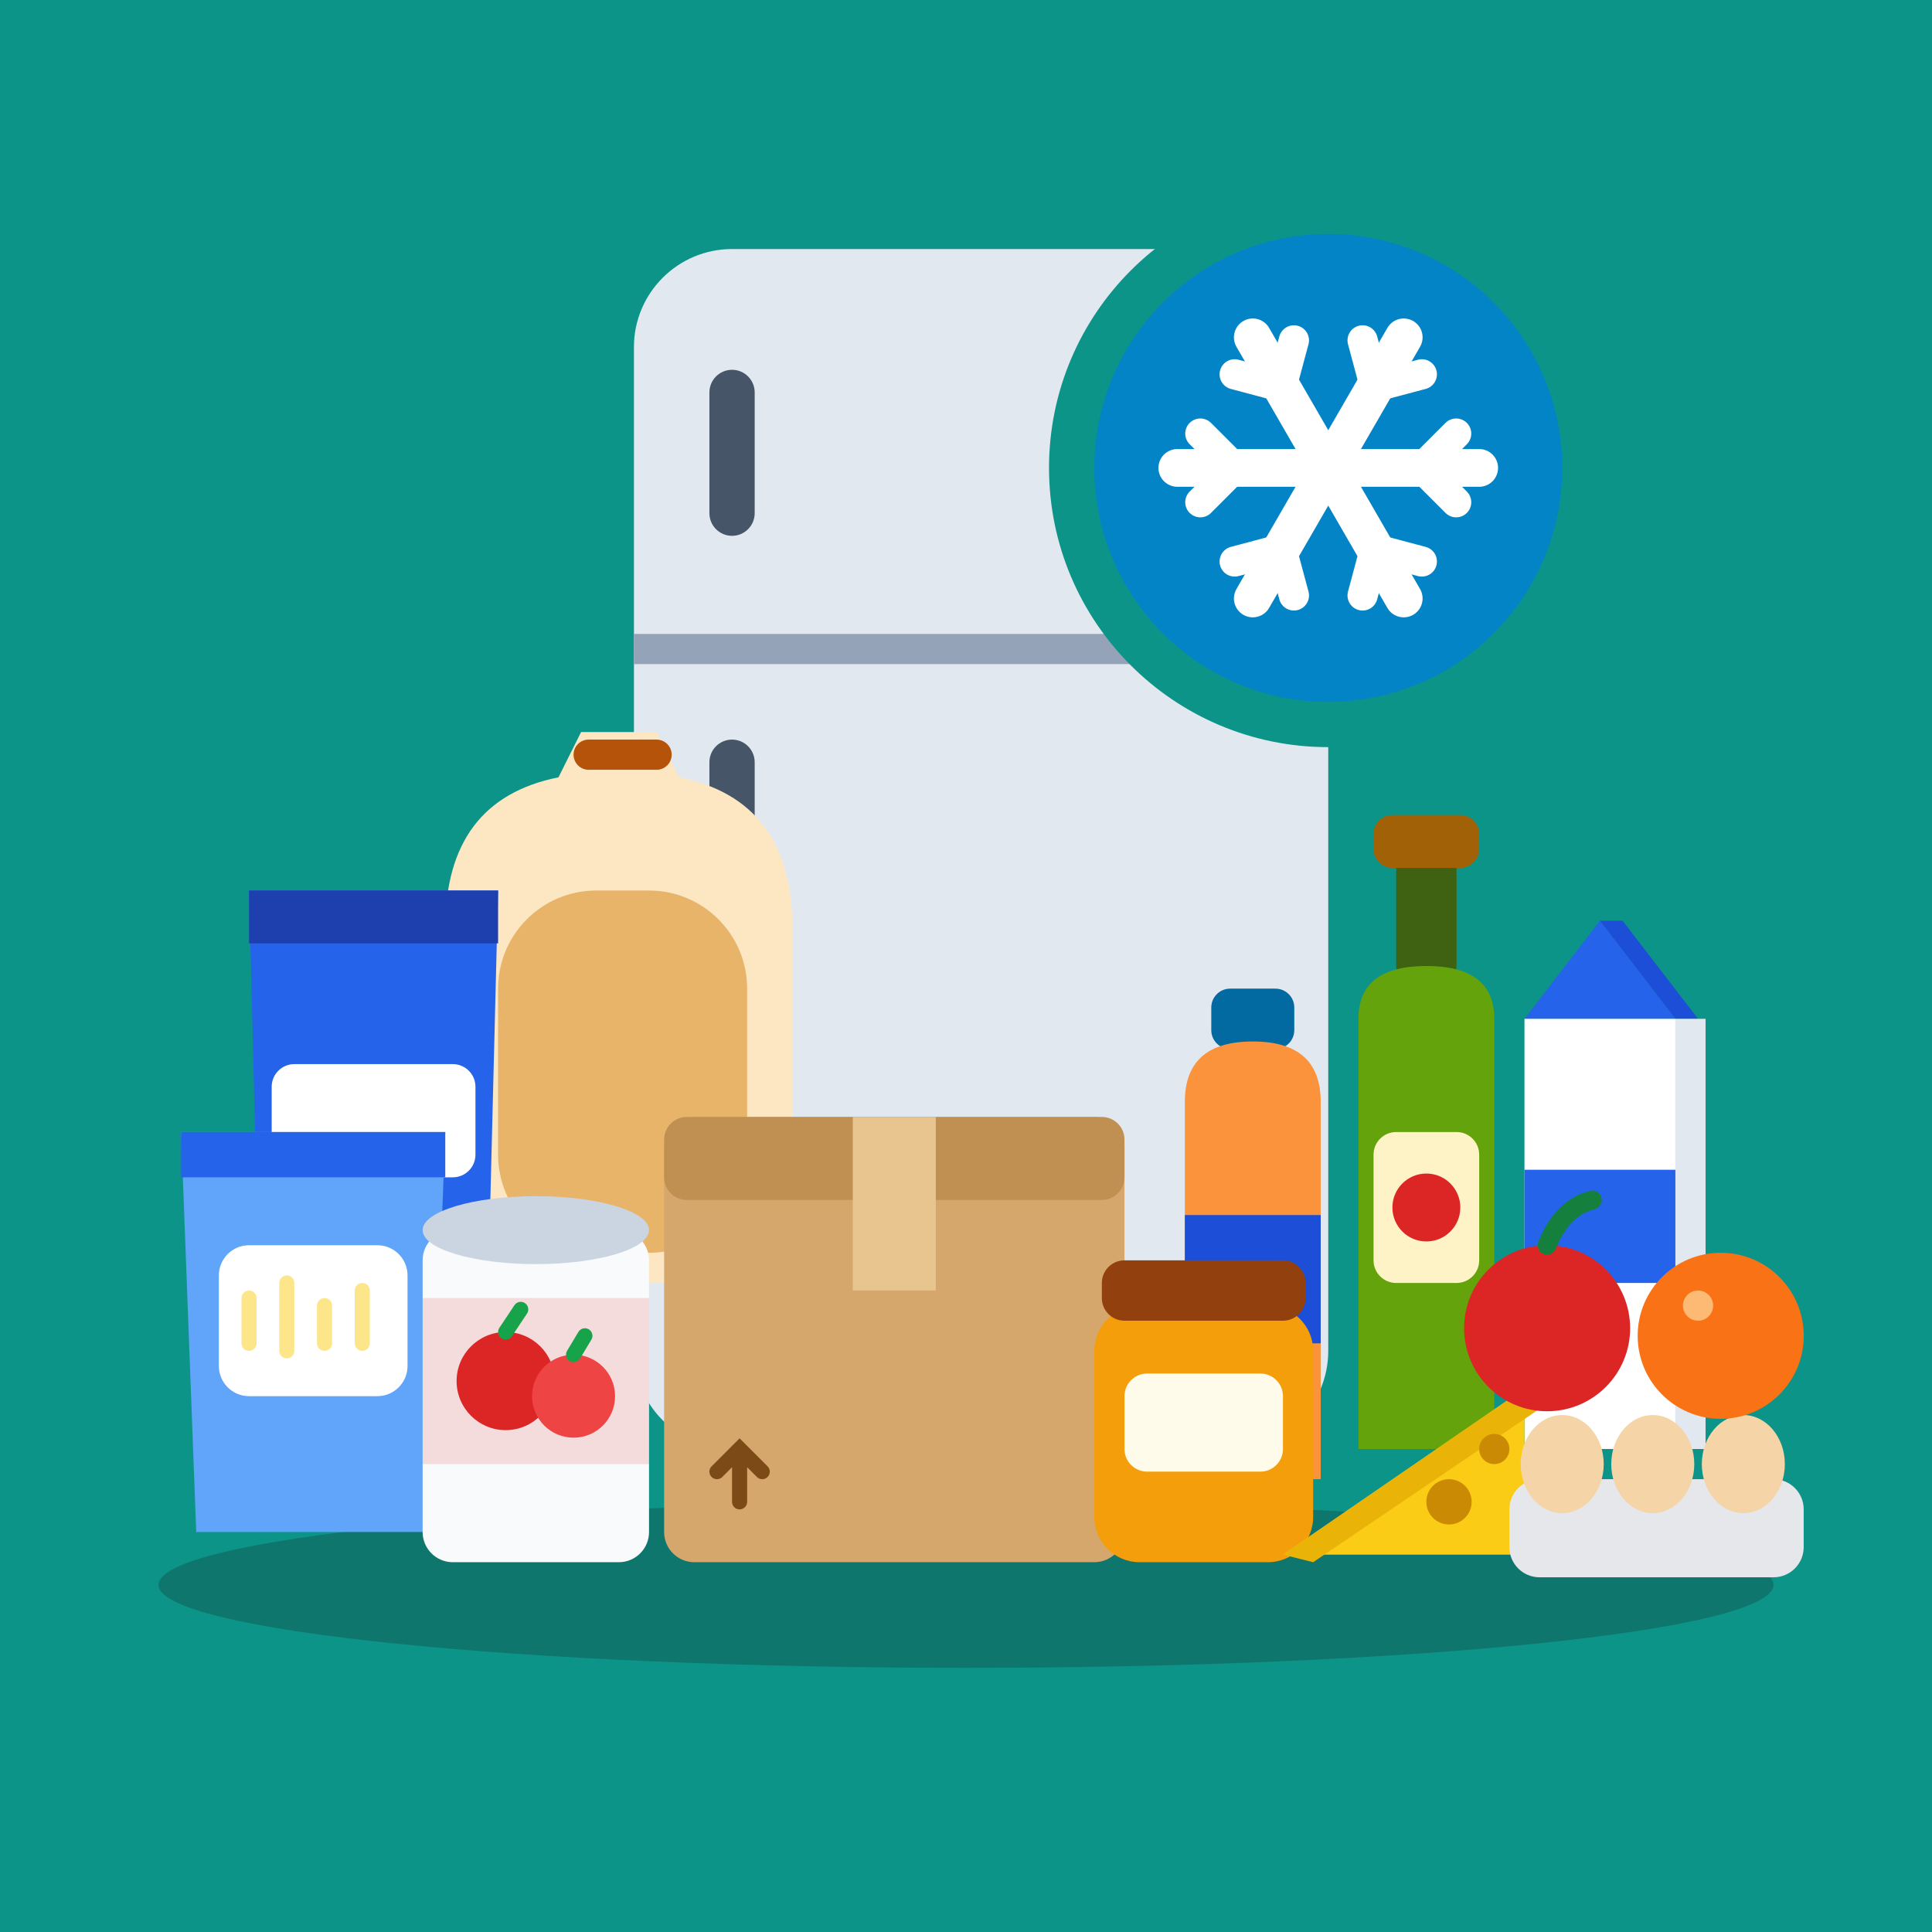
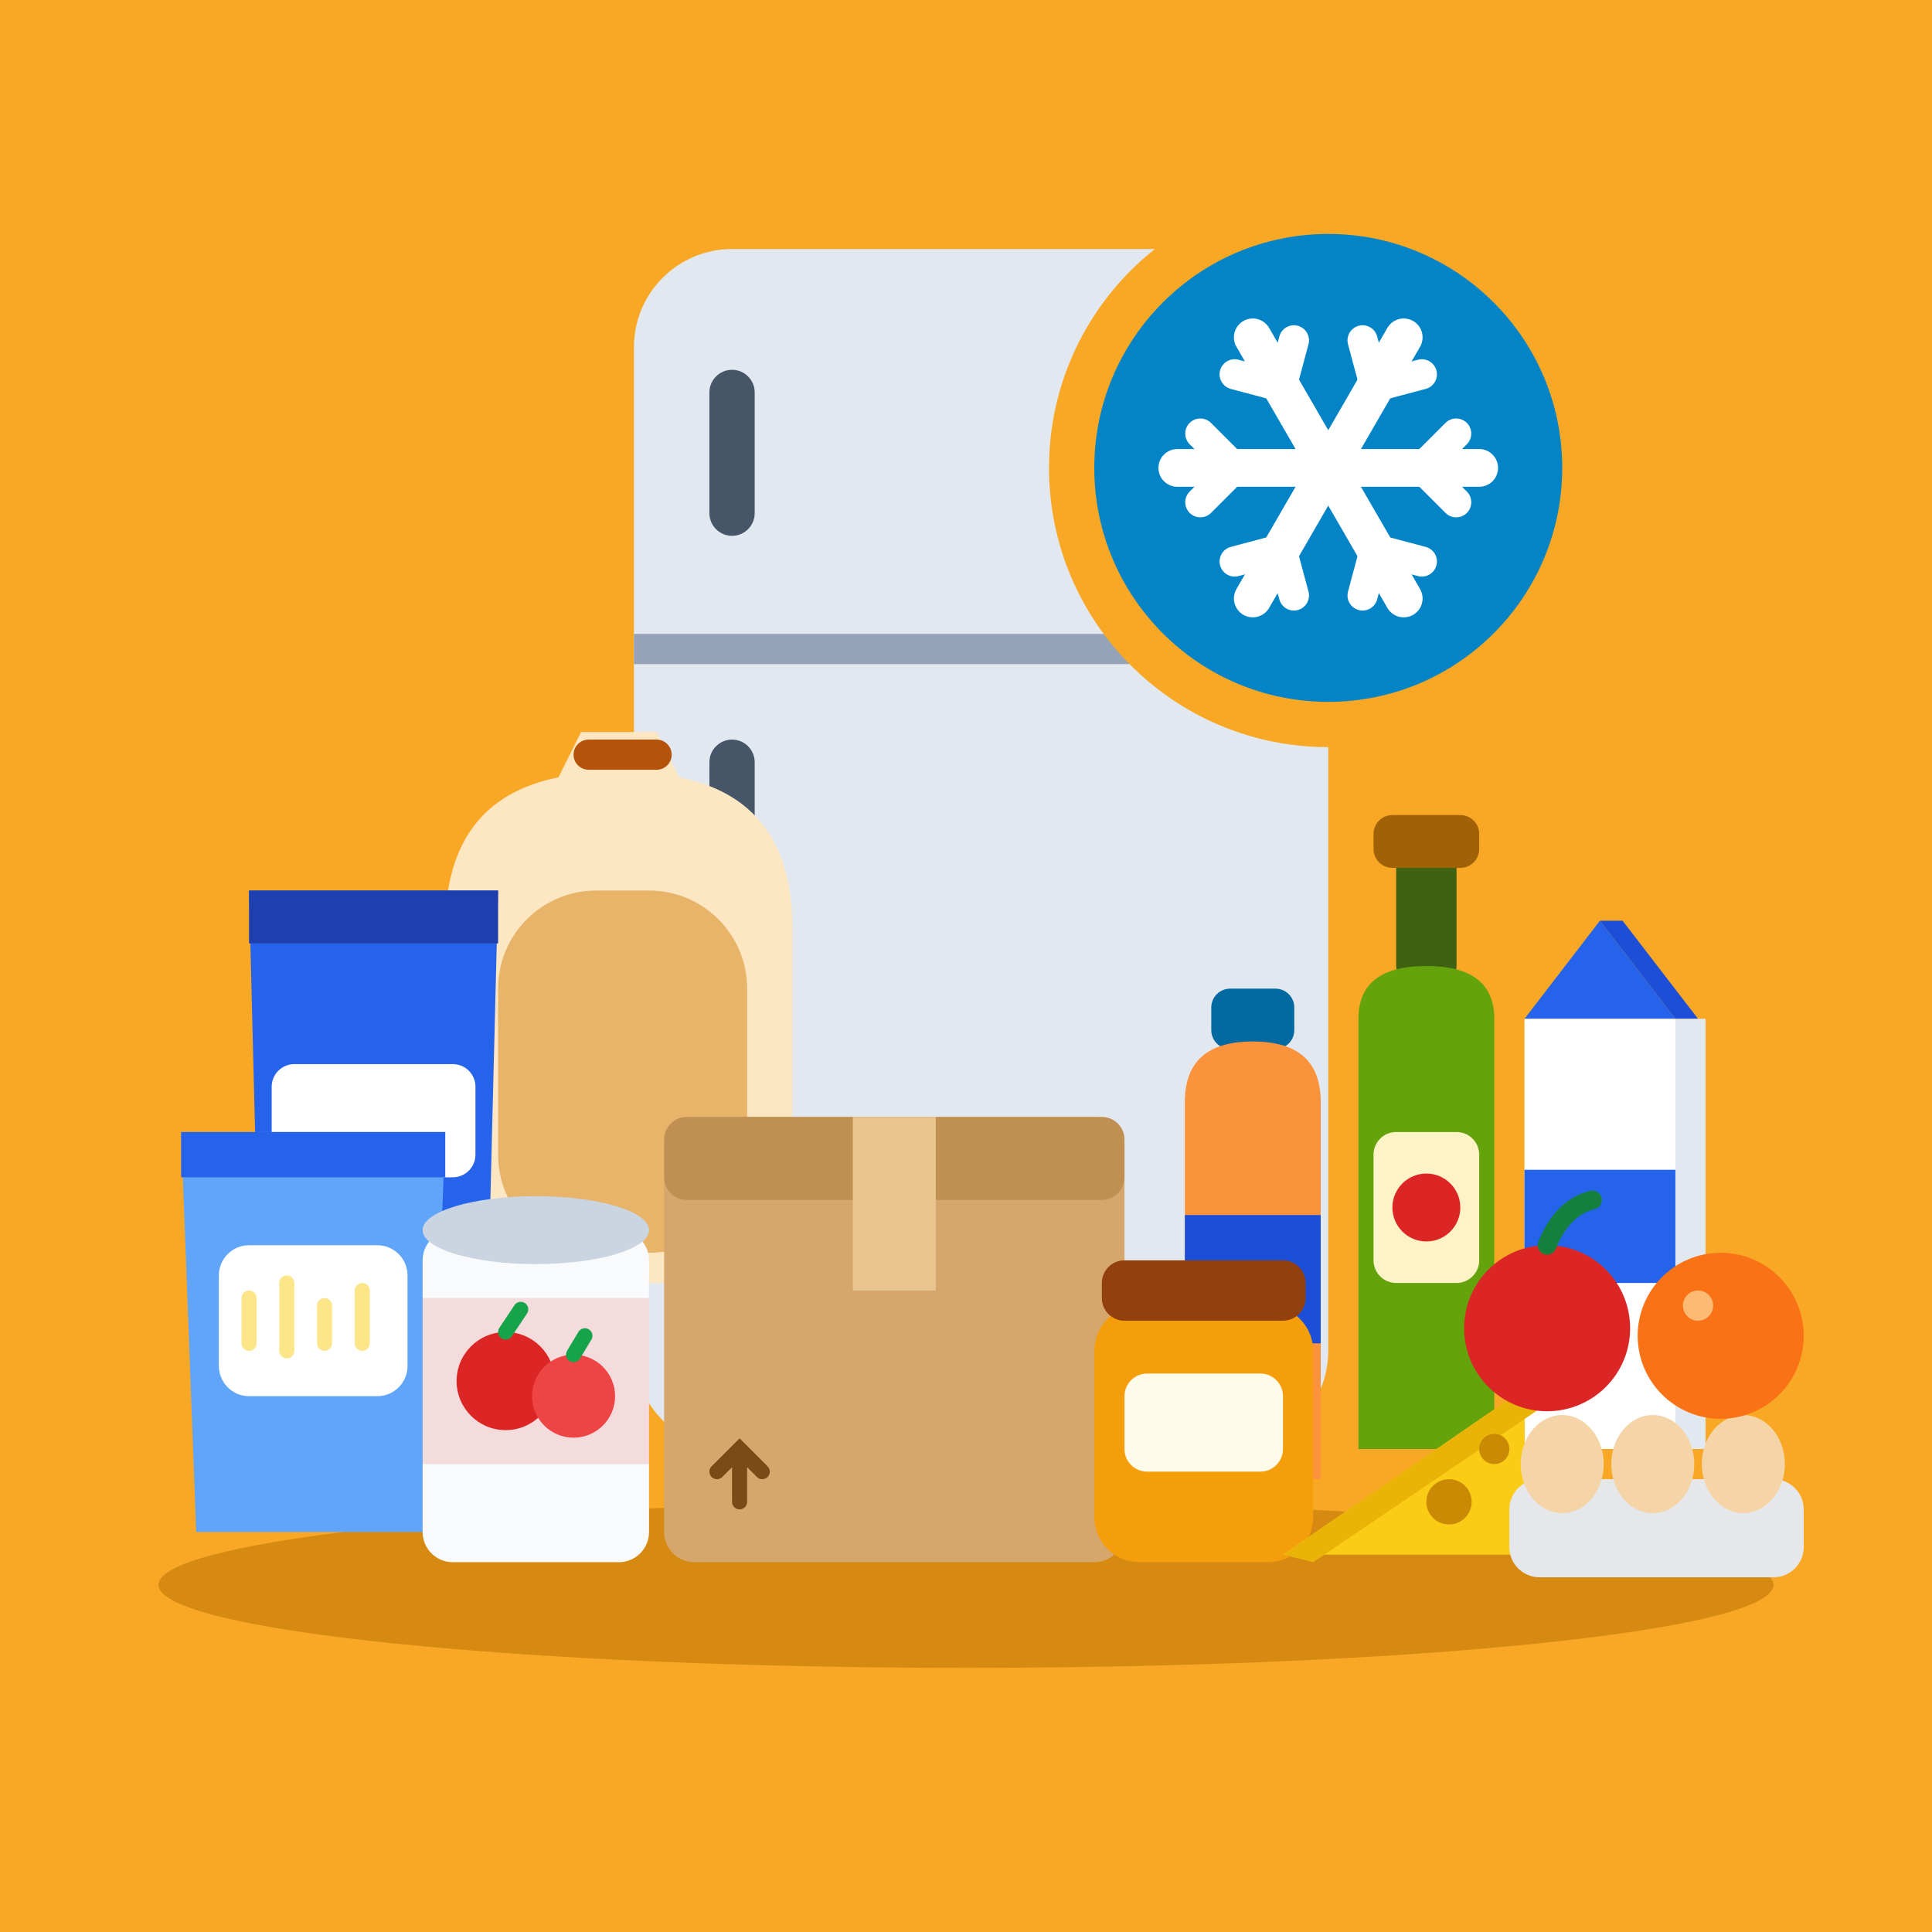
<svg xmlns="http://www.w3.org/2000/svg" viewBox="0 0 512 512" width="512" height="512">
-   <rect width="512" height="512" fill="#0d9488" />
-   <ellipse cx="256" cy="420" rx="214" ry="22" fill="#0f766e" />
+   <rect width="512" height="512" fill="#f9a825" />
+   <ellipse cx="256" cy="420" rx="214" ry="22" fill="#d68a12" />
  <rect x="168" y="66" width="184" height="318" rx="26" fill="#e2e8f0" />
  <rect x="168" y="168" width="184" height="8" fill="#94a3b8" />
  <rect x="188" y="98" width="12" height="44" rx="6" fill="#475569" />
  <rect x="188" y="196" width="12" height="70" rx="6" fill="#475569" />
-   <circle cx="352" cy="124" r="68" fill="#0284c7" stroke="#0d9488" stroke-width="12" />
+   <circle cx="352" cy="124" r="68" fill="#0284c7" stroke="#f9a825" stroke-width="12" />
  <line x1="312.0" y1="124.0" x2="392.0" y2="124.0" stroke="#ffffff" stroke-width="10" stroke-linecap="round" />
  <line x1="332.0" y1="89.4" x2="372.0" y2="158.6" stroke="#ffffff" stroke-width="10" stroke-linecap="round" />
  <line x1="372.0" y1="89.4" x2="332.0" y2="158.6" stroke="#ffffff" stroke-width="10" stroke-linecap="round" />
  <line x1="376.8" y1="124.0" x2="385.9" y2="114.9" stroke="#ffffff" stroke-width="8.0" stroke-linecap="round" />
  <line x1="376.8" y1="124.0" x2="385.9" y2="133.1" stroke="#ffffff" stroke-width="8.0" stroke-linecap="round" />
  <line x1="364.4" y1="145.5" x2="376.8" y2="148.8" stroke="#ffffff" stroke-width="8.0" stroke-linecap="round" />
  <line x1="364.4" y1="145.5" x2="361.1" y2="157.8" stroke="#ffffff" stroke-width="8.0" stroke-linecap="round" />
  <line x1="339.6" y1="145.5" x2="342.9" y2="157.8" stroke="#ffffff" stroke-width="8.0" stroke-linecap="round" />
  <line x1="339.6" y1="145.5" x2="327.2" y2="148.8" stroke="#ffffff" stroke-width="8.0" stroke-linecap="round" />
  <line x1="327.2" y1="124.0" x2="318.1" y2="133.1" stroke="#ffffff" stroke-width="8.0" stroke-linecap="round" />
  <line x1="327.2" y1="124.0" x2="318.1" y2="114.9" stroke="#ffffff" stroke-width="8.0" stroke-linecap="round" />
  <line x1="339.6" y1="102.5" x2="327.2" y2="99.2" stroke="#ffffff" stroke-width="8.0" stroke-linecap="round" />
  <line x1="339.6" y1="102.5" x2="342.9" y2="90.2" stroke="#ffffff" stroke-width="8.0" stroke-linecap="round" />
  <line x1="364.4" y1="102.5" x2="361.1" y2="90.2" stroke="#ffffff" stroke-width="8.0" stroke-linecap="round" />
  <line x1="364.4" y1="102.5" x2="376.8" y2="99.2" stroke="#ffffff" stroke-width="8.0" stroke-linecap="round" />
  <path d="M118 340 V246 q0 -34 30 -40 l6 -12 h20 l6 12 q30 6 30 40 V340 Z" fill="#fde7c3" />
  <rect x="132" y="236" width="66" height="96" rx="26" fill="#e7b46a" />
  <rect x="152" y="196" width="26" height="8" rx="4" fill="#b45309" />
  <rect x="370" y="226" width="16" height="34" rx="4" fill="#3f6212" />
  <rect x="364" y="216" width="28" height="14" rx="5" fill="#a16207" />
  <path d="M360 270 q0 -14 18 -14 q18 0 18 14 V384 H360 Z" fill="#65a30d" />
  <rect x="364" y="300" width="28" height="40" rx="6" fill="#fef3c7" />
  <circle cx="378" cy="320" r="9" fill="#dc2626" />
  <rect x="321" y="262" width="22" height="16" rx="5" fill="#0369a1" />
  <path d="M314 292 q0 -16 18 -16 q18 0 18 16 V392 H314 Z" fill="#fb923c" />
  <rect x="314" y="322" width="36" height="34" fill="#1d4ed8" />
  <path d="M404 270 l20 -26 l20 26 Z" fill="#2563eb" />
  <rect x="404" y="270" width="40" height="114" fill="#ffffff" />
  <rect x="404" y="310" width="40" height="30" fill="#2563eb" />
  <path d="M424 244 l20 26 h6 l-20 -26 Z" fill="#1d4ed8" />
  <rect x="444" y="270" width="8" height="114" fill="#e2e8f0" />
  <path d="M66 236 h66 l-4 160 h-58 Z" fill="#2563eb" />
  <rect x="66" y="236" width="66" height="14" fill="#1e40af" />
  <rect x="72" y="282" width="54" height="30" rx="6" fill="#ffffff" />
  <path d="M48 300 h70 l-4 106 h-62 Z" fill="#60a5fa" />
  <rect x="48" y="300" width="70" height="12" fill="#2563eb" />
  <rect x="58" y="330" width="50" height="40" rx="8" fill="#ffffff" />
  <g fill="#fde68a">
    <rect x="64" y="342" width="4" height="16" rx="2" />
    <rect x="74" y="338" width="4" height="22" rx="2" />
    <rect x="84" y="344" width="4" height="14" rx="2" />
    <rect x="94" y="340" width="4" height="18" rx="2" />
  </g>
  <rect x="112" y="326" width="60" height="88" rx="8" fill="#f8fafc" />
  <ellipse cx="142" cy="326" rx="30" ry="9" fill="#cbd5e1" />
  <rect x="112" y="344" width="60" height="44" fill="#dc2626" opacity="0.15" />
  <circle cx="134" cy="366" r="13" fill="#dc2626" />
  <circle cx="152" cy="370" r="11" fill="#ef4444" />
  <path d="M134 353 l4 -6 M152 359 l3 -5" stroke="#16a34a" stroke-width="4" stroke-linecap="round" />
  <rect x="176" y="296" width="122" height="118" rx="8" fill="#d6a76c" />
  <rect x="176" y="296" width="122" height="22" rx="6" fill="#c08f52" />
  <rect x="226" y="296" width="22" height="46" fill="#e8c48f" />
  <path d="M196 384 v14 M190 390 l6 -6 l6 6" stroke="#7c4a16" stroke-width="4" fill="none" stroke-linecap="round" />
  <rect x="290" y="346" width="58" height="68" rx="12" fill="#f59e0b" />
  <rect x="292" y="334" width="54" height="16" rx="6" fill="#92400e" />
  <rect x="298" y="364" width="42" height="26" rx="6" fill="#fffbeb" />
  <path d="M340 412 L404 412 L404 368 Z" fill="#facc15" />
  <path d="M340 412 L404 368 L410 372 L348 414 Z" fill="#eab308" />
  <circle cx="384" cy="398" r="6" fill="#ca8a04" />
  <circle cx="396" cy="384" r="4" fill="#ca8a04" />
  <rect x="400" y="392" width="78" height="26" rx="8" fill="#e5e7eb" />
  <ellipse cx="414" cy="388" rx="11" ry="13" fill="#f5d5a8" />
  <ellipse cx="438" cy="388" rx="11" ry="13" fill="#f5d5a8" />
  <ellipse cx="462" cy="388" rx="11" ry="13" fill="#f5d5a8" />
  <circle cx="410" cy="352" r="22" fill="#dc2626" />
  <path d="M410 330 q4 -10 12 -12" stroke="#15803d" stroke-width="5" fill="none" stroke-linecap="round" />
  <circle cx="456" cy="354" r="22" fill="#f97316" />
  <circle cx="450" cy="346" r="4" fill="#fdba74" />
</svg>
